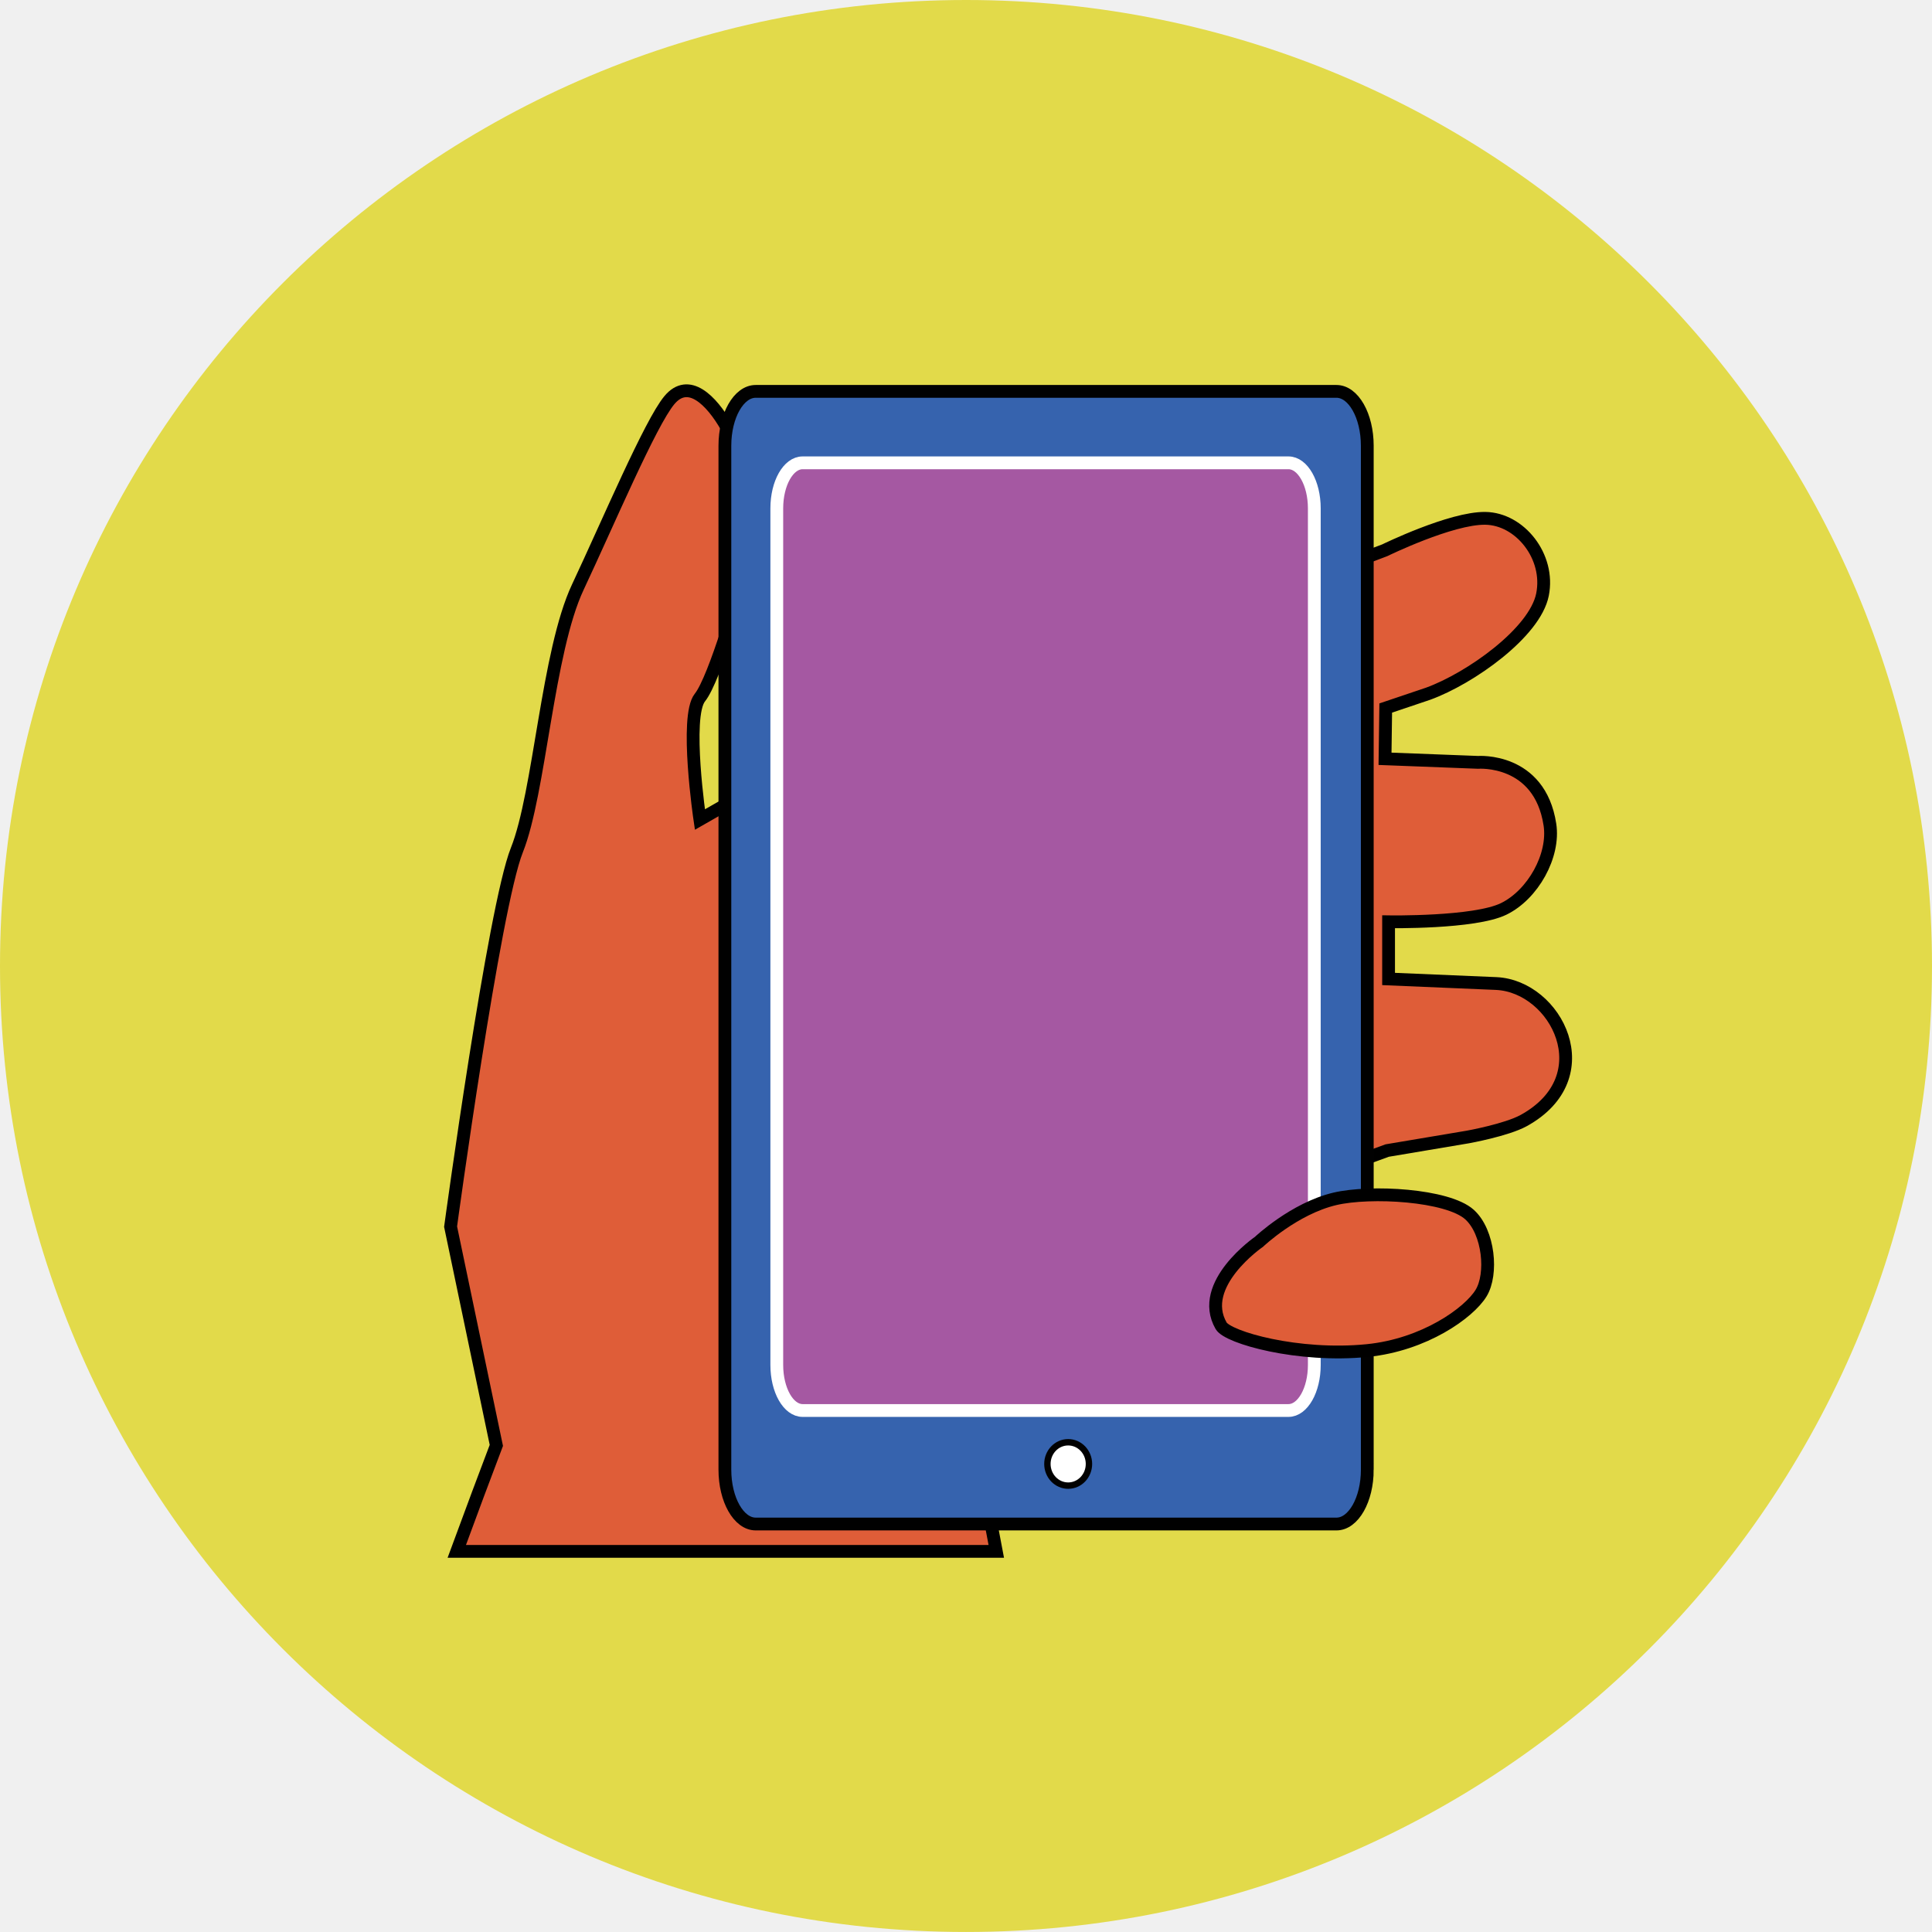
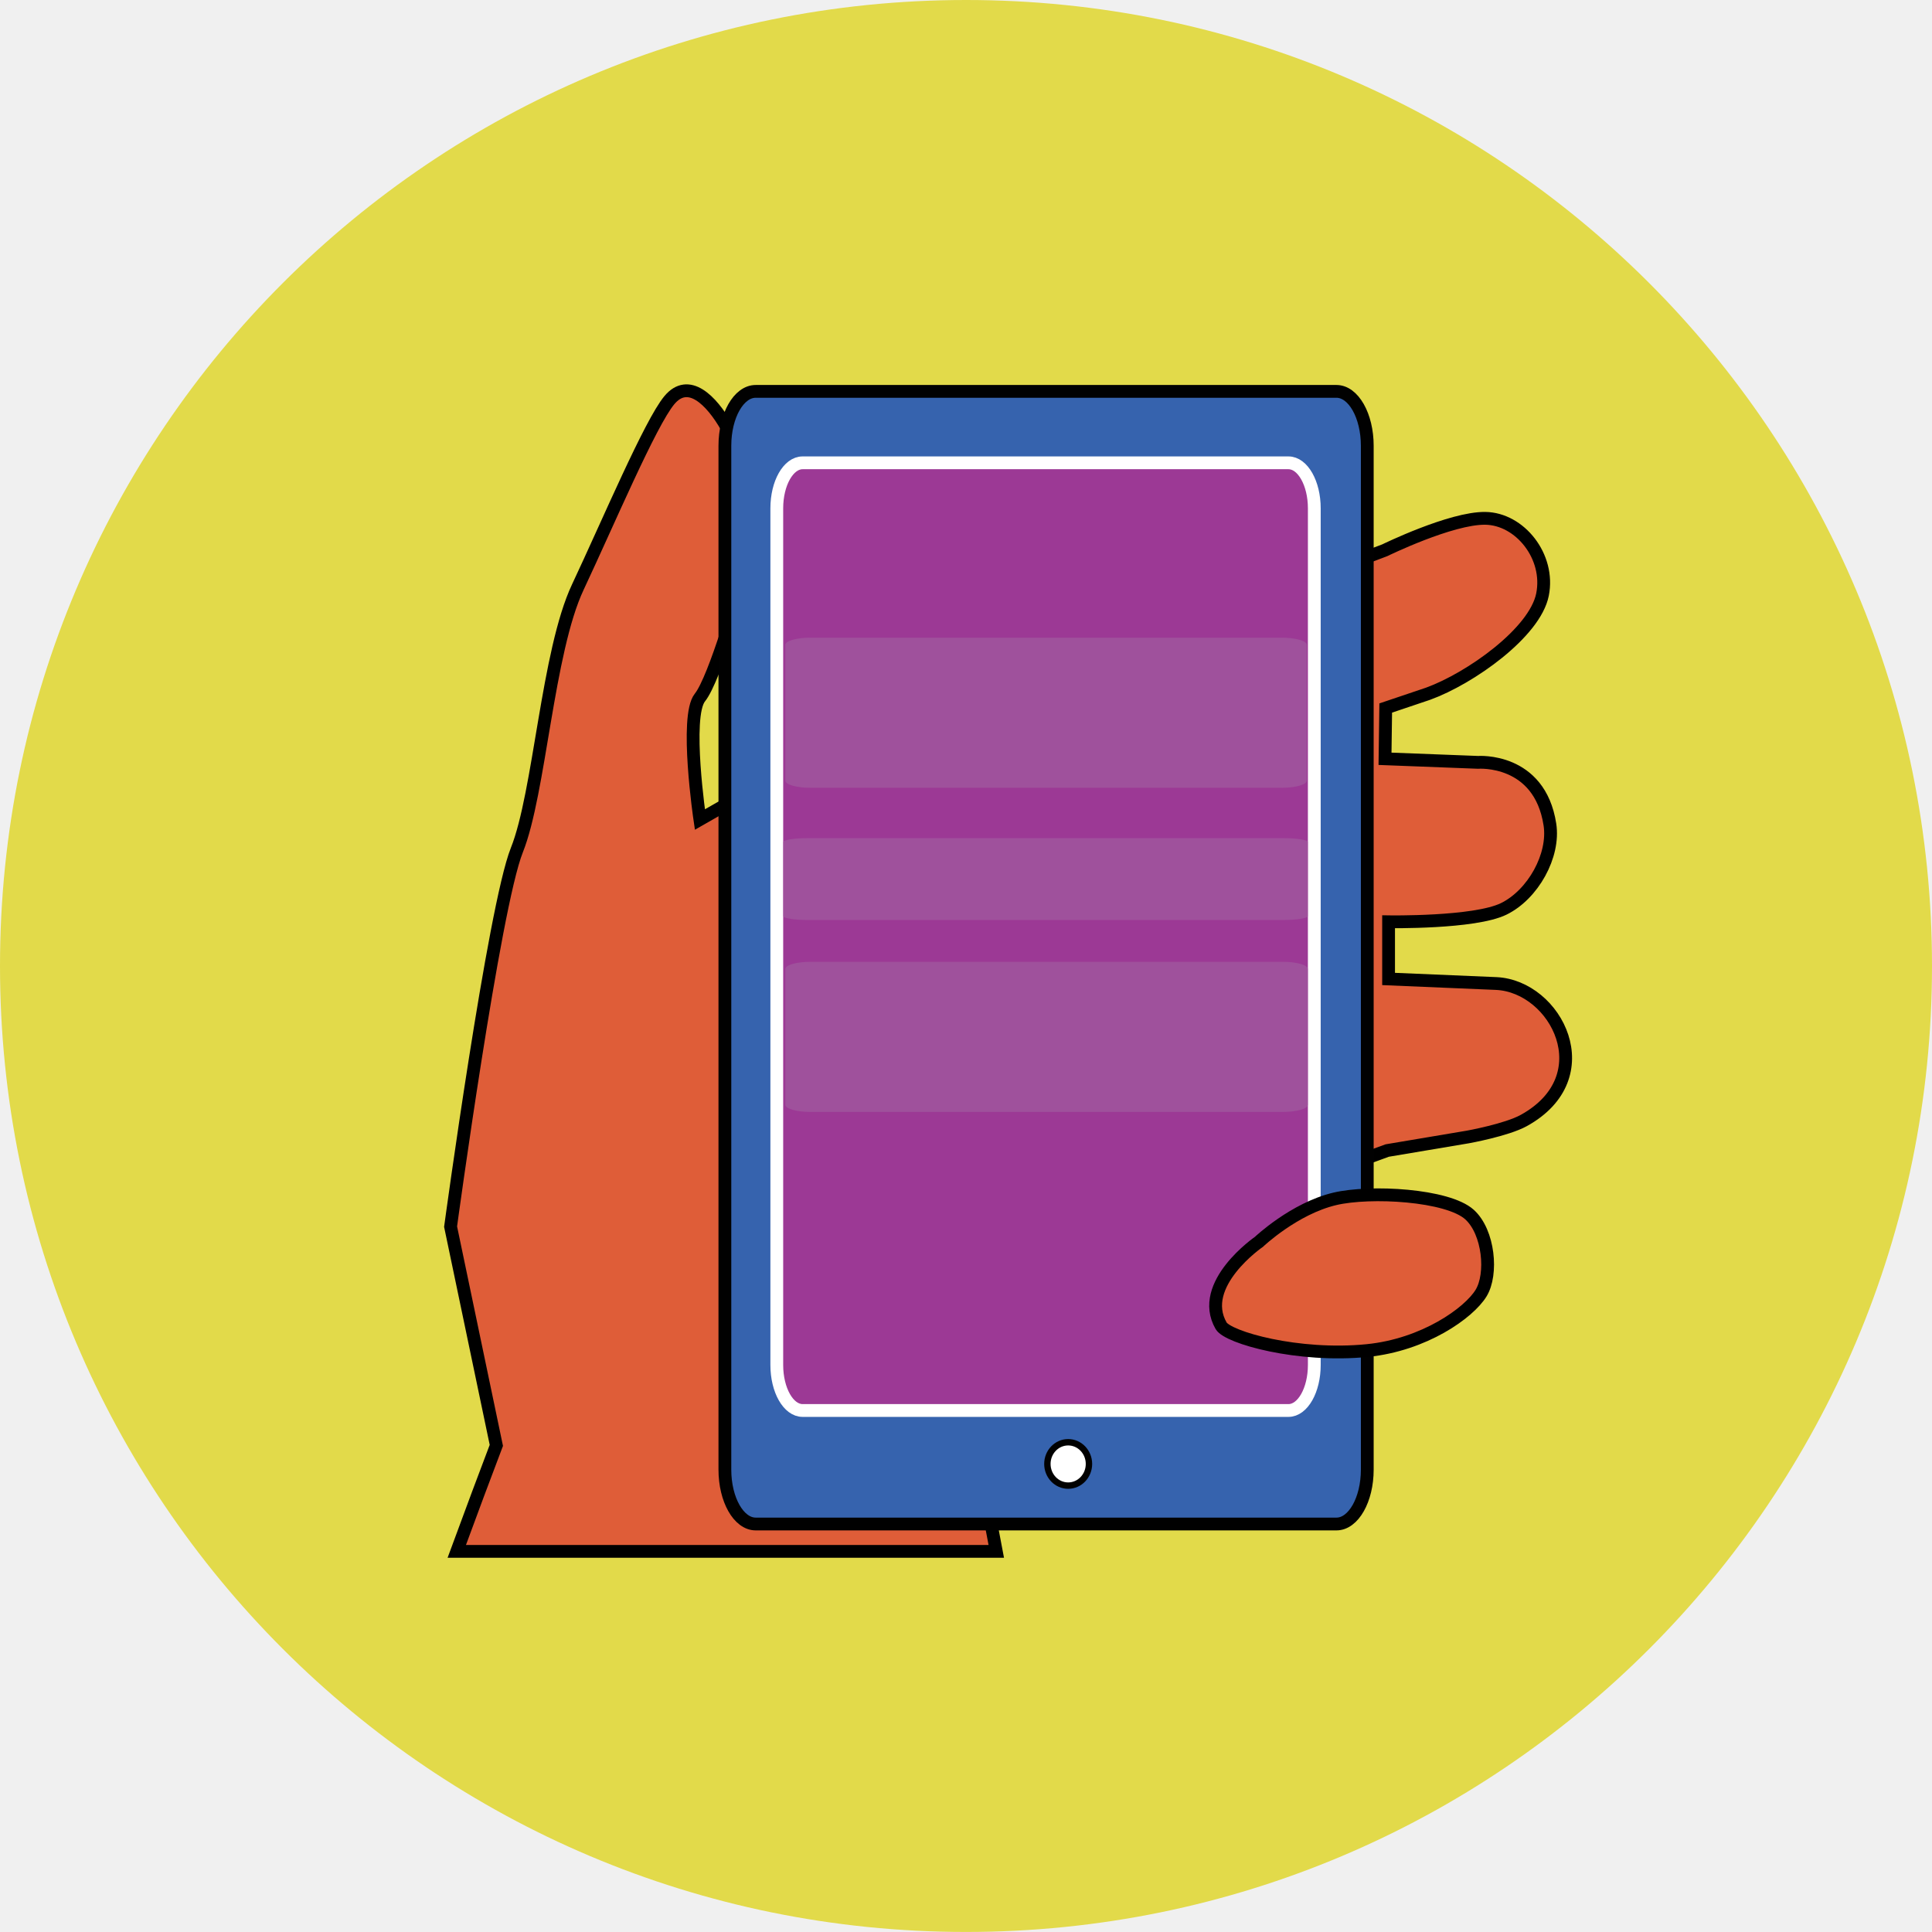
- <svg xmlns="http://www.w3.org/2000/svg" version="1.1" id="Layer_1" x="0px" y="0px" width="151px" height="150.998px" viewBox="0 0 151 150.998" enable-background="new 0 0 151 150.998" xml:space="preserve">
-   <path fill="#E2DA4A" d="M75.499,0C117.198,0,151,33.801,151,75.498c0,41.699-33.803,75.5-75.501,75.5  C33.802,150.998,0,117.197,0,75.498C0,33.801,33.802,0,75.499,0" />
-   <path fill="#DF5D38" stroke="#000000" stroke-miterlimit="10" d="M108.418,89.924l6.314-1.062c0,0,3.012-0.542,4.359-1.284  c6.182-3.41,2.549-10.484-2.143-10.708l-8.42-0.356v-4.47c0,0,6.707,0.112,8.996-1.006c2.291-1.117,3.988-4.172,3.613-6.593  c-0.805-5.234-5.623-4.861-5.623-4.861l-7.264-0.279l0.055-3.968l3.314-1.118c3.277-1.191,8.344-4.766,8.939-7.748  c0.596-2.979-1.771-5.922-4.469-5.959c-2.682-0.037-7.861,2.496-7.861,2.496L58.874,61.67l-4.172,2.383c0,0-1.192-8.045,0-9.535  c1.193-1.489,3.277-8.939,3.277-8.939s0-10.134-1.191-12.218c-1.193-2.087-2.979-3.875-4.471-2.087  c-1.49,1.787-4.769,9.535-7.151,14.603c-2.386,5.065-2.98,16.093-4.769,20.562c-1.787,4.471-5.18,29.432-5.18,29.432l3.576,17.098  l-1.426,3.783l-1.666,4.5h42.166l-2.92-15.4l19.204-10.727L108.418,89.924z" />
-   <path fill="#3663AE" stroke="#010101" stroke-miterlimit="10" d="M106.864,114.865c0,2.346-1.082,4.248-2.41,4.248H59.065  c-1.33,0-2.41-1.902-2.41-4.248V34.84c0-2.348,1.08-4.251,2.41-4.251h45.388c1.328,0,2.41,1.903,2.41,4.251V114.865z" />
-   <path fill="#A558A2" stroke="#FFFFFF" stroke-miterlimit="10" d="M102.723,106.684c0,1.965-0.906,3.557-2.018,3.557H62.729  c-1.112,0-2.017-1.592-2.017-3.557V39.729c0-1.962,0.904-3.556,2.017-3.556h37.976c1.111,0,2.018,1.594,2.018,3.556V106.684z" />
-   <ellipse fill="#FFFFFF" stroke="#010101" stroke-width="0.5" stroke-miterlimit="10" cx="83.486" cy="114.418" rx="1.624" ry="1.695" />
-   <path fill="#DF5D38" stroke="#000000" stroke-miterlimit="10" d="M98.401,97.055c0,0,2.738-2.599,5.924-3.354  c2.789-0.659,8.826-0.316,10.533,1.23c1.508,1.369,1.814,4.658,0.893,6.146c-0.947,1.537-4.422,4.033-8.893,4.48  c-5.402,0.539-10.887-1.018-11.418-1.938C93.569,100.371,98.401,97.055,98.401,97.055z" />
+ <svg xmlns="http://www.w3.org/2000/svg" version="1.1" id="Layer_1" x="0px" y="0px" width="151.001px" height="150.998px" viewBox="0 0 151.001 150.998" enable-background="new 0 0 151.001 150.998" xml:space="preserve">
+   <path fill="#E2DA4A" d="M75.499,0c41.699,0,75.502,33.801,75.502,75.498c0,41.699-33.803,75.5-75.502,75.5  C33.802,150.998,0,117.197,0,75.498C0,33.801,33.802,0,75.499,0" />
+   <path fill="#DF5D38" stroke="#000000" stroke-miterlimit="10" d="M108.419,89.924l6.313-1.062c0,0,3.013-0.542,4.36-1.284  c6.182-3.41,2.549-10.484-2.144-10.708l-8.419-0.356v-4.47c0,0,6.706,0.112,8.995-1.006c2.291-1.117,3.988-4.172,3.614-6.593  c-0.806-5.234-5.624-4.861-5.624-4.861l-7.264-0.279l0.055-3.968l3.314-1.118c3.278-1.191,8.345-4.766,8.94-7.748  c0.596-2.979-1.772-5.922-4.47-5.959c-2.681-0.037-7.86,2.496-7.86,2.496L58.874,61.67l-4.172,2.383c0,0-1.192-8.045,0-9.535  c1.193-1.489,3.277-8.939,3.277-8.939s0-10.134-1.191-12.218c-1.193-2.087-2.979-3.875-4.471-2.087  c-1.49,1.787-4.769,9.535-7.151,14.603c-2.386,5.065-2.98,16.093-4.769,20.562c-1.787,4.471-5.18,29.432-5.18,29.432l3.576,17.098  l-1.426,3.783l-1.666,4.5h42.166l-2.921-15.4L94.15,95.123L108.419,89.924z" />
+   <path fill="#3663AE" stroke="#010101" stroke-miterlimit="10" d="M106.863,114.865c0,2.346-1.081,4.248-2.409,4.248H59.065  c-1.33,0-2.41-1.902-2.41-4.248V34.84c0-2.348,1.08-4.251,2.41-4.251h45.389c1.328,0,2.409,1.903,2.409,4.251V114.865z" />
+   <path fill="#9C3995" stroke="#FFFFFF" stroke-miterlimit="10" d="M102.723,106.684c0,1.965-0.905,3.557-2.018,3.557H62.729  c-1.112,0-2.017-1.592-2.017-3.557V39.729c0-1.962,0.904-3.556,2.017-3.556h37.976c1.112,0,2.018,1.594,2.018,3.556V106.684z" />
+   <ellipse fill="#FFFFFF" stroke="#010101" stroke-width="0.5" stroke-miterlimit="10" cx="83.486" cy="114.418" rx="1.625" ry="1.695" />
+   <path fill="#DF5D38" stroke="#000000" stroke-miterlimit="10" d="M98.401,97.055c0,0,2.738-2.599,5.923-3.354  c2.789-0.659,8.827-0.316,10.534,1.23c1.507,1.369,1.813,4.658,0.893,6.146c-0.948,1.537-4.423,4.033-8.893,4.48  c-5.402,0.539-10.887-1.018-11.418-1.938C93.569,100.371,98.401,97.055,98.401,97.055z" />
+   <path opacity="0.6" fill="#A161A0" d="M102.14,61.009c0,0.312-0.878,0.563-1.957,0.563H63.335c-1.079,0-1.956-0.252-1.956-0.563  V50.402c0-0.311,0.877-0.563,1.956-0.563h36.848c1.079,0,1.957,0.253,1.957,0.563V61.009z" />
+   <path opacity="0.6" fill="#A161A0" d="M102.223,86.343c0,0.312-0.88,0.563-1.962,0.563H63.34c-1.082,0-1.961-0.252-1.961-0.563  V75.736c0-0.311,0.879-0.563,1.961-0.563h36.921c1.082,0,1.962,0.253,1.962,0.563V86.343z" />
+   <path opacity="0.6" fill="#A161A0" d="M102.222,71.598c0,0.17-0.884,0.308-1.97,0.308H63.181c-1.086,0-1.969-0.138-1.969-0.308  v-5.784c0-0.17,0.883-0.308,1.969-0.308h37.071c1.086,0,1.97,0.138,1.97,0.308V71.598z" />
</svg>
